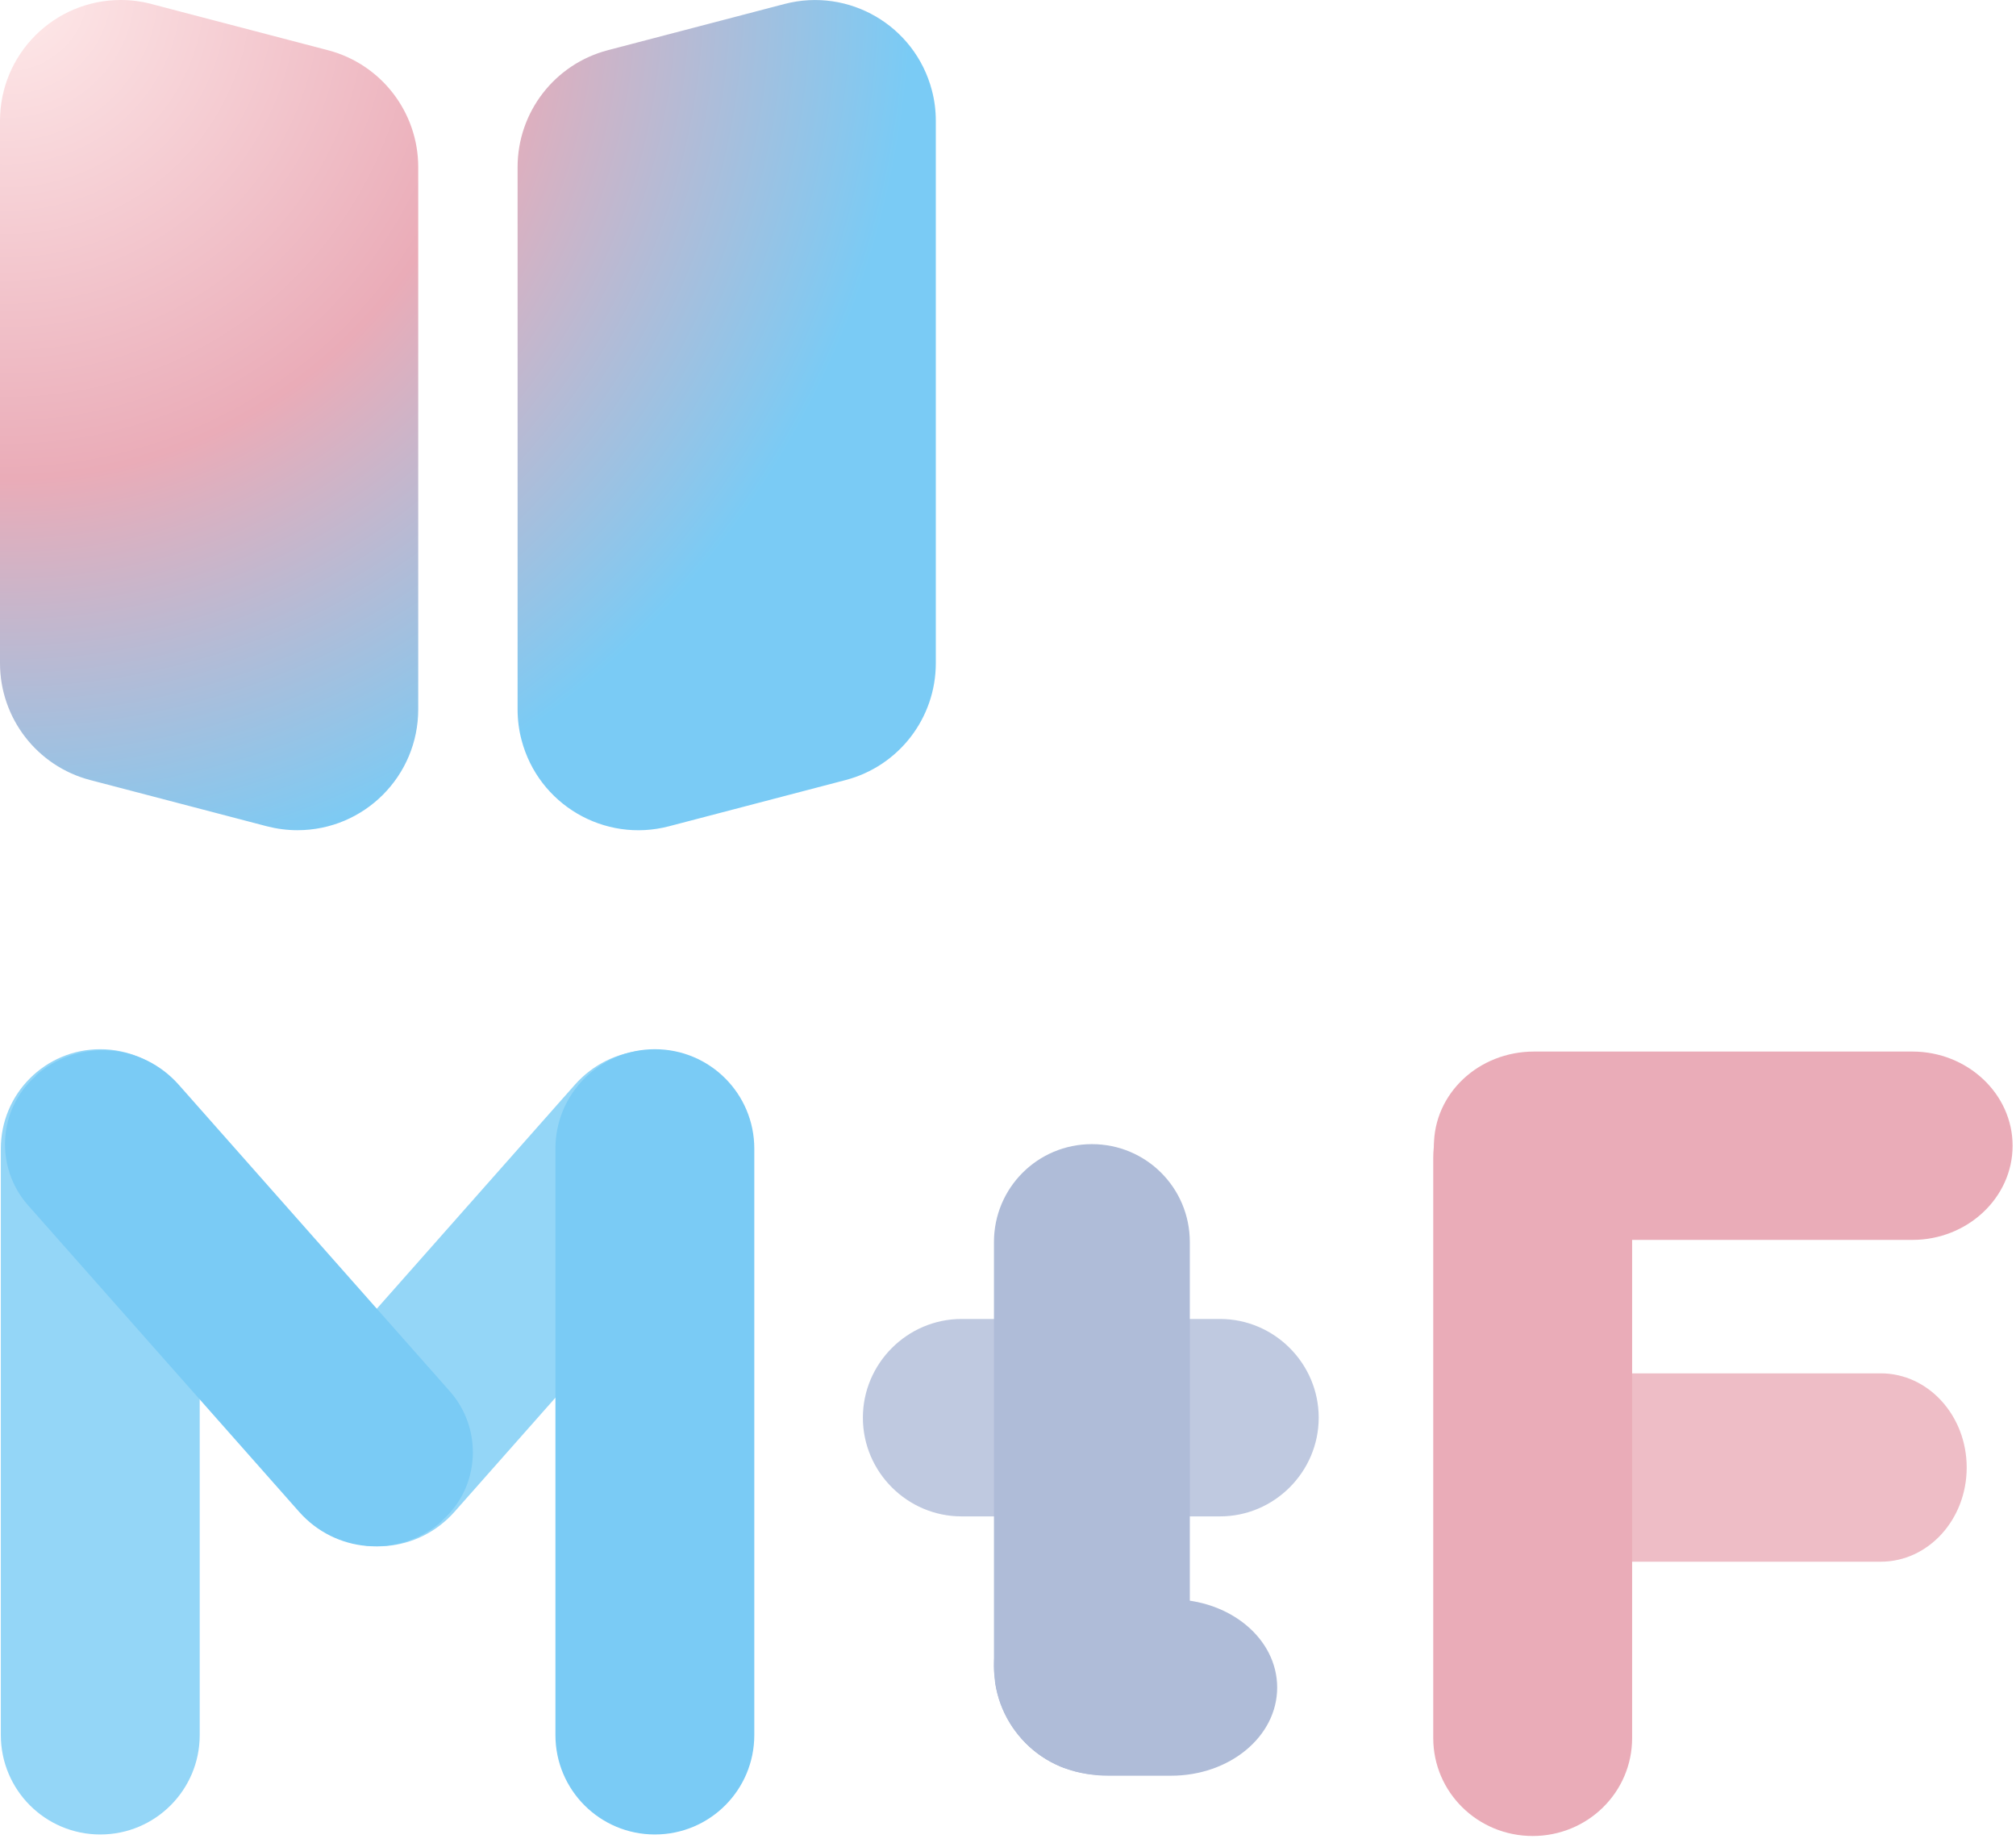
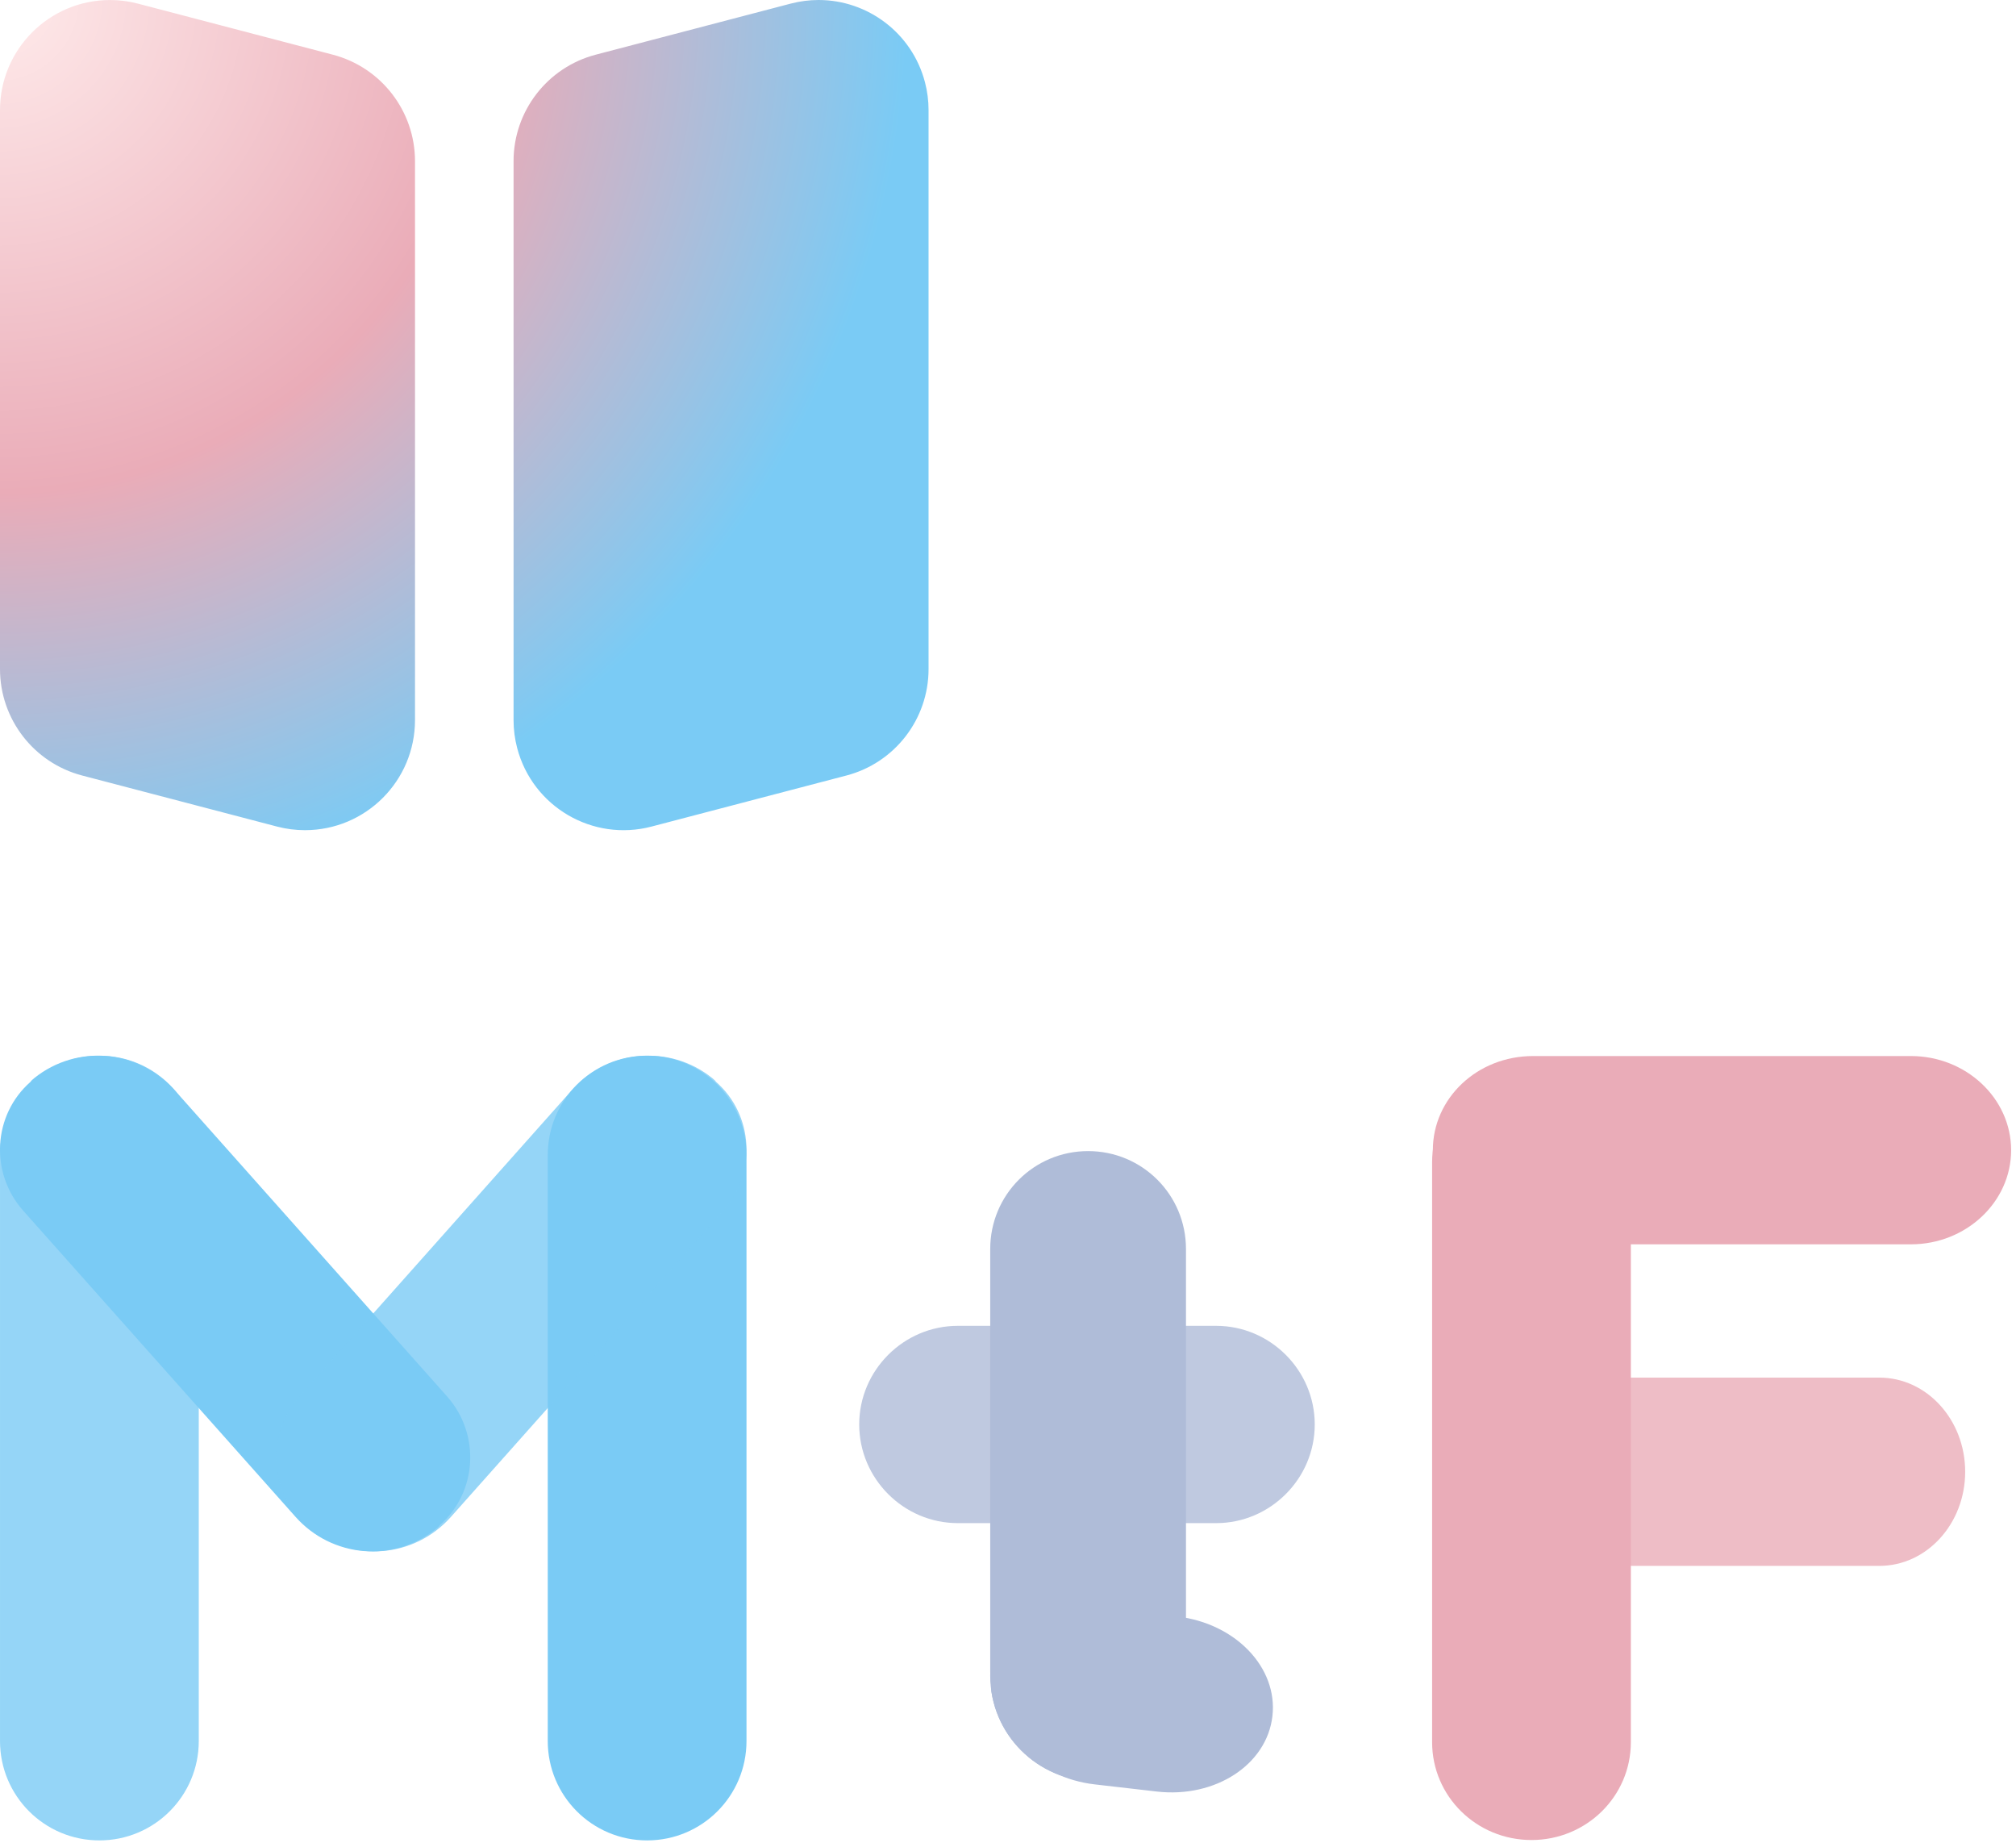
- <svg xmlns="http://www.w3.org/2000/svg" width="267px" height="244px" viewBox="0 0 267 244" version="1.1">
-   <defs>
-     <style>
-       .cls-1 {
-         fill: none;
-       }
- 
-       .cls-2 {
-         fill: #7acbf5;
-       }
- 
-       .cls-2, .cls-3, .cls-4, .cls-5, .cls-6, .cls-7, .cls-8 {
-         fill-rule: evenodd;
-       }
- 
-       .cls-3 {
-         fill: #eaacb8;
-       }
- 
-       .cls-4 {
-         fill: url(#_未命名的渐变);
-       }
- 
-       .cls-5 {
-         fill: #afbcd8;
-       }
- 
-       .cls-6 {
-         fill: rgba(122, 203, 245, .8);
-       }
- 
-       .cls-7 {
-         fill: rgba(234, 172, 184, .8);
-       }
- 
-       .cls-8 {
-         fill: rgba(175, 188, 216, .8);
-       }
- 
-       .cls-9 {
-         clip-path: url(#clippath);
-       }
-     </style>
-     <radialGradient id="_未命名的渐变" data-name="未命名的渐变" cx="2.11" cy=".33" fx="2.11" fy=".33" r="1.09" gradientTransform="translate(-143.17 -187.71) rotate(43.49) scale(110.3 110.27) skewX(-.37)" gradientUnits="userSpaceOnUse">
-       <stop offset="0" stop-color="#fff" />
-       <stop offset="0" stop-color="#ffebeb" />
-       <stop offset=".54" stop-color="#eaacb8" />
-       <stop offset="1" stop-color="#7acbf5" />
+ <svg xmlns="http://www.w3.org/2000/svg" version="1.1" id="svg1" width="267" height="244" viewBox="0 0 356 325.333">
+   <defs id="defs1">
+     <radialGradient fx="0" fy="0" cx="0" cy="0" r="1" gradientUnits="userSpaceOnUse" gradientTransform="matrix(86.75137,-82.9491,-82.9491,-86.75135,-2.896e-4,244)" spreadMethod="pad" id="radialGradient4">
+       <stop style="stop-opacity:1;stop-color:#ffebeb" offset="0" id="stop1" />
+       <stop style="stop-opacity:1;stop-color:#ffebeb" offset="0" id="stop2" />
+       <stop style="stop-opacity:1;stop-color:#eaacb8" offset="0.542" id="stop3" />
+       <stop style="stop-opacity:1;stop-color:#7acbf5" offset="1" id="stop4" />
    </radialGradient>
-     <clipPath id="clippath">
-       <circle class="cls-1" cx="146.01" cy="220.66" r="14.37" />
+     <clipPath clipPathUnits="userSpaceOnUse" id="clipPath5">
+       <path d="M 0,104.216 H 267 V 0 H 0 Z" transform="translate(-253.0884,-79.2353)" id="path5" />
+     </clipPath>
+     <clipPath clipPathUnits="userSpaceOnUse" id="clipPath6">
+       <path d="m 194.753,36.656 h 65.518 v 24.93 h -65.518 z" transform="translate(-248.9026,-36.6557)" id="path6" />
+     </clipPath>
+     <clipPath clipPathUnits="userSpaceOnUse" id="clipPath7">
+       <path d="M 0,104.216 H 267 V 0 H 0 Z" transform="matrix(1.333333,0,0,-1.333333,0,325.3333)" id="path7" />
+     </clipPath>
+     <clipPath clipPathUnits="userSpaceOnUse" id="clipPath8">
+       <path d="M 0,104.216 H 267 V 0 H 0 Z" transform="translate(-189.6691,-13.3199)" id="path8" />
+     </clipPath>
+     <clipPath clipPathUnits="userSpaceOnUse" id="clipPath9">
+       <path d="m 131.145,22.121 c 0,-7.734 6.272,-14.009 14.009,-14.009 v 0 c 7.739,0 14.01,6.275 14.01,14.009 v 0 c 0,7.738 -6.271,14.013 -14.01,14.013 v 0 c -7.737,0 -14.009,-6.275 -14.009,-14.013" transform="translate(-143.7916,-88.3727)" id="path9" />
+     </clipPath>
+     <clipPath clipPathUnits="userSpaceOnUse" id="clipPath10">
+       <path d="m 131.145,22.121 c 0,-7.734 6.272,-14.009 14.009,-14.009 v 0 c 7.739,0 14.01,6.275 14.01,14.009 v 0 c 0,7.738 -6.271,14.013 -14.01,14.013 v 0 c -7.737,0 -14.009,-6.275 -14.009,-14.013" transform="translate(-131.2426,-19.3988)" id="path10" />
+     </clipPath>
+     <clipPath clipPathUnits="userSpaceOnUse" id="clipPath11">
+       <path d="M 0,104.216 H 267 V 0 H 0 Z" transform="translate(-132.3631,-20.9164)" id="path11" />
+     </clipPath>
+     <clipPath clipPathUnits="userSpaceOnUse" id="clipPath12">
+       <path d="m 113.794,42.318 h 60.331 v 26.124 h -60.331 z" transform="translate(-126.8586,-68.4424)" id="path12" />
+     </clipPath>
+     <clipPath clipPathUnits="userSpaceOnUse" id="clipPath13">
+       <path d="M 0,104.216 H 267 V 0 H 0 Z" transform="matrix(1.333333,0,0,-1.333333,0,325.3333)" id="path13" />
+     </clipPath>
+     <clipPath clipPathUnits="userSpaceOnUse" id="clipPath14">
+       <path d="M 0,104.216 H 267 V 0 H 0 Z" transform="translate(-144.1077,-91.5793)" id="path14" />
+     </clipPath>
+     <clipPath clipPathUnits="userSpaceOnUse" id="clipPath15">
+       <path d="M 0,0.31 H 26.326 V 104.217 H 0 Z" transform="translate(-13.1614,-104.2161)" id="path15" />
+     </clipPath>
+     <clipPath clipPathUnits="userSpaceOnUse" id="clipPath16">
+       <path d="M 0,104.216 H 267 V 0 H 0 Z" transform="matrix(1.333333,0,0,-1.333333,0,325.3333)" id="path16" />
+     </clipPath>
+     <clipPath clipPathUnits="userSpaceOnUse" id="clipPath17">
+       <path d="M 0,104.216 H 267 V 0 H 0 Z" transform="translate(-58.2215,-42.0284)" id="path17" />
+     </clipPath>
+     <clipPath clipPathUnits="userSpaceOnUse" id="clipPath18">
+       <path d="M 0,104.216 H 267 V 0 H 0 Z" transform="translate(-85.7053,-104.2161)" id="path18" />
+     </clipPath>
+     <clipPath clipPathUnits="userSpaceOnUse" id="clipPath19">
+       <path d="m 36.591,38.577 h 62.276 v 65.64 H 36.591 Z" transform="translate(-40.6486,-42.0284)" id="path19" />
+     </clipPath>
+     <clipPath clipPathUnits="userSpaceOnUse" id="clipPath20">
+       <path d="M 0,104.216 H 267 V 0 H 0 Z" transform="matrix(1.333333,0,0,-1.333333,0,325.3333)" id="path20" />
+     </clipPath>
+     <clipPath clipPathUnits="userSpaceOnUse" id="clipPath33">
+       <path d="M 0,244 H 267 V 0 H 0 Z" transform="matrix(1.333333,0,0,-1.333333,0,325.3333)" id="path33" />
    </clipPath>
  </defs>
-   <g id="_编组-8" data-name=" 编组-8">
-     <path id="_形状结合" data-name=" 形状结合" class="cls-4" d="M80.49,6.65L103.89.53c8.55-2.24,17.29,2.88,19.53,11.43.35,1.32.52,2.68.52,4.05v71.8c0,7.28-4.91,13.64-11.95,15.48l-23.39,6.12c-8.55,2.24-17.29-2.88-19.53-11.43-.35-1.32-.52-2.68-.52-4.05V22.13c0-7.28,4.91-13.64,11.95-15.48h-.01ZM20.05.53l23.39,6.12c7.04,1.84,11.95,8.2,11.95,15.48v71.8c0,8.84-7.16,16-16,16-1.37,0-2.73-.18-4.05-.52l-23.39-6.12c-7.04-1.84-11.95-8.2-11.95-15.48V16C0,7.17,7.16,0,16,0c1.37,0,2.73.18,4.05.52h0Z" />
-   </g>
-   <g>
-     <g>
-       <path id="_矩形" data-name=" 矩形" class="cls-3" d="M253.28,164.18h-50.1c-7.38,0-13.27-5.59-13.27-12.47h0c0-6.89,5.89-12.47,13.27-12.47h50.1c7.28,0,13.27,5.59,13.27,12.47h0c0,6.89-5.99,12.47-13.27,12.47Z" />
-       <path id="_矩形-2" data-name=" 矩形-2" class="cls-7" d="M249.09,206.79h-42.81c-6.29,0-11.38-5.59-11.38-12.47h0c0-6.89,5.09-12.47,11.38-12.47h42.81c6.29,0,11.38,5.59,11.38,12.47h0c0,6.89-5.09,12.47-11.38,12.47h0Z" />
-       <path id="_矩形-3" data-name=" 矩形-3" class="cls-3" d="M189.82,230.14v-76.84c0-7.19,5.89-12.97,13.17-12.97s13.17,5.79,13.17,12.97v76.84c0,7.19-5.89,12.97-13.17,12.97s-13.17-5.79-13.17-12.97Z" />
-     </g>
-     <g>
-       <g class="cls-9">
-         <g>
-           <path class="cls-5" d="M144.61,152.7c7.19,0,12.97,5.79,12.97,12.97v55.98c0,7.19-5.79,12.97-12.97,12.97s-12.97-5.79-12.97-12.97v-55.98c0-7.19,5.79-12.97,12.97-12.97Z" />
-           <path class="cls-5" d="M131.74,223.45c0-6.49,6.29-11.68,14.07-11.68h8.28c7.78,0,14.07,5.19,14.07,11.68s-6.29,11.68-14.07,11.68h-8.28c-7.78,0-14.07-5.19-14.07-11.68Z" />
-         </g>
+   <g id="layer-MC0">
+     <path id="path4" d="M 104.71,243.519 78.897,236.758 C 72.485,235.079 68.016,229.286 68.016,222.66 v 0 -74.012 c 0,-1.245 0.16,-2.487 0.477,-3.694 v 0 c 2.039,-7.785 10.006,-12.447 17.792,-10.404 v 0 l 25.813,6.761 c 6.412,1.679 10.881,7.473 10.881,14.098 v 0 74.012 c 0,1.245 -0.16,2.487 -0.476,3.693 v 0 C 120.787,239.662 114.88,244 108.415,244 v 0 c -1.225,0 -2.466,-0.157 -3.705,-0.481 M 0,229.421 v -74.012 c 0,-6.625 4.469,-12.419 10.881,-14.098 v 0 l 25.813,-6.761 c 1.206,-0.317 2.449,-0.477 3.694,-0.477 v 0 c 8.049,0 14.575,6.526 14.575,14.575 v 0 74.012 c 0,6.626 -4.472,12.419 -10.881,14.098 v 0 l -25.813,6.761 c -1.207,0.317 -2.449,0.477 -3.693,0.477 v 0 C 6.526,243.996 0,237.47 0,229.421" transform="matrix(1.333333,0,0,-1.333333,0,325.3333)" style="fill:url(#radialGradient4);stroke:none" />
+     <g id="g33" clip-path="url(#clipPath33)">
+       <path d="m 0,0 h -50.059 c -7.379,0 -13.263,5.585 -13.263,12.465 0,6.88 5.884,12.465 13.263,12.465 H 0 c 7.281,0 13.266,-5.585 13.266,-12.465 C 13.266,5.585 7.281,0 0,0" style="fill:#eaacb8;fill-opacity:1;fill-rule:evenodd;stroke:none" transform="matrix(1.333333,0,0,-1.333333,337.4512,219.6863)" clip-path="url(#clipPath5)" id="path21" />
+       <g opacity="0.8" clip-path="url(#clipPath7)" id="g22">
+         <path d="m 0,0 h -42.782 c -6.281,0 -11.368,5.585 -11.368,12.465 0,6.88 5.087,12.465 11.368,12.465 H 0 c 6.281,0 11.366,-5.585 11.366,-12.465 C 11.366,5.585 6.281,0 0,0" style="fill:#eaacb8;fill-opacity:1;fill-rule:evenodd;stroke:none" transform="matrix(1.333333,0,0,-1.333333,331.8701,276.4591)" clip-path="url(#clipPath6)" id="path22" />
      </g>
-       <path class="cls-5" d="M132.73,223.45c0-6.49,6.29-11.68,14.07-11.68h8.28c7.78,0,14.07,5.19,14.07,11.68s-6.29,11.68-14.07,11.68h-8.28c-7.78,0-14.07-5.19-14.07-11.68Z" />
-       <path id="_矩形-4" data-name=" 矩形-4" class="cls-8" d="M127.35,174.65h34.23c7.19,0,13.07,5.89,13.07,13.07s-5.89,13.07-13.07,13.07h-34.23c-7.19,0-13.07-5.89-13.07-13.07s5.89-13.07,13.07-13.07Z" />
-       <path class="cls-5" d="M144.61,151.5c7.19,0,12.97,5.79,12.97,12.97v55.98c0,7.19-5.79,12.97-12.97,12.97s-12.97-5.79-12.97-12.97v-55.98c0-7.19,5.79-12.97,12.97-12.97h0Z" />
-     </g>
-     <g>
-       <g>
-         <path id="_矩形-5" data-name=" 矩形-5" class="cls-6" d="M41.72,201.8c5.59,4.49,13.67,3.79,18.46-1.6l35.93-40.62c4.39-4.99,3.99-12.67-1-17.06-.2-.2-.4-.3-.5-.5-5.59-4.49-13.67-3.79-18.46,1.6l-35.93,40.62c-4.39,4.99-3.99,12.67,1,17.06.2.2.4.3.5.5Z" />
-         <path id="_矩形-8" data-name=" 矩形-8" class="cls-2" d="M86.73,138.93c7.28,0,13.17,5.89,13.17,13.17v77.64c0,7.28-5.89,13.17-13.17,13.17s-13.17-5.89-13.17-13.17v-77.64c0-7.28,5.89-13.17,13.17-13.17Z" />
+       <path d="m 0,0 v 76.786 c 0,7.179 5.881,12.963 13.161,12.963 7.281,0 13.162,-5.784 13.162,-12.963 V 0 c 0,-7.18 -5.881,-12.963 -13.162,-12.963 C 5.881,-12.963 0,-7.18 0,0" style="fill:#eaacb8;fill-opacity:1;fill-rule:evenodd;stroke:none" transform="matrix(1.333333,0,0,-1.333333,252.8921,307.5735)" clip-path="url(#clipPath8)" id="path23" />
+       <path d="m 0,0 c 7.005,0 12.647,-5.641 12.647,-12.646 v -54.578 c 0,-7.005 -5.642,-12.647 -12.647,-12.647 -7.005,0 -12.646,5.642 -12.646,12.647 v 54.578 C -12.646,-5.641 -7.005,0 0,0" style="fill:#afbcd8;fill-opacity:1;fill-rule:evenodd;stroke:none" transform="matrix(1.333333,0,0,-1.333333,191.7221,207.5031)" clip-path="url(#clipPath9)" id="path24" />
+       <path d="m 0,0 c 0,6.322 6.13,11.382 13.717,11.382 h 8.075 c 7.589,0 13.716,-5.06 13.716,-11.382 0,-6.324 -6.127,-11.385 -13.716,-11.385 H 13.717 C 6.13,-11.385 0,-6.324 0,0" style="fill:#afbcd8;fill-opacity:1;fill-rule:evenodd;stroke:none" transform="matrix(1.333333,0,0,-1.333333,174.9901,299.4683)" clip-path="url(#clipPath10)" id="path25" />
+       <path d="M 0,0 C 0.74,6.44 7.573,10.874 15.297,9.986 L 23.52,9.04 c 7.728,-0.888 13.378,-6.755 12.637,-13.195 -0.74,-6.44 -7.573,-10.874 -15.301,-9.986 l -8.223,0.946 C 4.905,-12.307 -0.744,-6.436 0,0" style="fill:#afbcd8;fill-opacity:1;fill-rule:evenodd;stroke:none" transform="matrix(1.333333,0,0,-1.333333,176.4841,297.4448)" clip-path="url(#clipPath11)" id="path26" />
+       <g opacity="0.8" clip-path="url(#clipPath13)" id="g27">
+         <path d="m 0,0 h 34.203 c 7.179,0 13.064,-5.881 13.064,-13.061 0,-7.179 -5.885,-13.064 -13.064,-13.064 H 0 c -7.18,0 -13.064,5.885 -13.064,13.064 C -13.064,-5.881 -7.18,0 0,0" style="fill:#afbcd8;fill-opacity:1;fill-rule:evenodd;stroke:none" transform="matrix(1.333333,0,0,-1.333333,169.1448,234.0768)" clip-path="url(#clipPath12)" id="path27" />
      </g>
-       <g>
-         <path id="_矩形-6" data-name=" 矩形-6" class="cls-6" d="M13.28,138.93c7.28,0,13.17,5.89,13.17,13.17v77.64c0,7.28-5.89,13.17-13.17,13.17S.11,237.02.11,229.74v-77.64c0-7.28,5.89-13.17,13.17-13.17Z" />
-         <path id="_矩形-51" data-name=" 矩形-51" class="cls-2" d="M58.59,201.3c4.99-4.39,5.39-12.07,1-17.06l-35.93-40.62c-4.79-5.39-12.87-6.09-18.46-1.6-.2.2-.4.3-.5.5-4.99,4.39-5.39,12.07-1,17.06l35.93,40.62c4.79,5.39,12.87,6.09,18.46,1.6.2-.2.4-.3.5-.5Z" />
+       <path d="M 0,0 C 7.18,0 12.963,-5.784 12.963,-12.963 V -68.907 C 12.963,-76.086 7.18,-81.87 0,-81.87 c -7.18,0 -12.962,5.784 -12.962,12.963 v 55.944 C -12.962,-5.784 -7.18,0 0,0" style="fill:#afbcd8;fill-opacity:1;fill-rule:evenodd;stroke:none" transform="matrix(1.333333,0,0,-1.333333,192.1436,203.2276)" clip-path="url(#clipPath14)" id="path28" />
+       <g opacity="0.8" clip-path="url(#clipPath16)" id="g29">
+         <path d="m 0,0 c 7.28,0 13.165,-5.884 13.165,-13.161 v -77.584 c 0,-7.28 -5.885,-13.165 -13.165,-13.165 -7.277,0 -13.161,5.885 -13.161,13.165 v 77.584 C -13.161,-5.884 -7.277,0 0,0" style="fill:#7acbf5;fill-opacity:1;fill-rule:evenodd;stroke:none" transform="matrix(1.333333,0,0,-1.333333,17.54853,186.3785)" clip-path="url(#clipPath15)" id="path29" />
+       </g>
+       <path d="m 0,0 c 5.013,4.387 5.417,12.065 1.003,17.051 l -36.111,40.588 c -4.815,5.383 -12.94,6.083 -18.555,1.595 -0.201,-0.199 -0.4,-0.299 -0.501,-0.498 -5.016,-4.388 -5.417,-12.069 -1.003,-17.055 L -19.059,1.096 C -14.245,-4.29 -6.12,-4.986 -0.501,-0.498 -0.303,-0.3 -0.102,-0.199 0,0" style="fill:#7acbf5;fill-opacity:1;fill-rule:evenodd;stroke:none" transform="matrix(1.333333,0,0,-1.333333,77.62867,269.2955)" clip-path="url(#clipPath17)" id="path30" />
+       <path d="m 0,0 c -7.28,0 -13.161,-5.884 -13.161,-13.161 v -77.584 c 0,-7.28 5.881,-13.165 13.161,-13.165 7.28,0 13.161,5.885 13.161,13.165 v 77.584 C 13.161,-5.884 7.28,0 0,0" style="fill:#7acbf5;fill-opacity:1;fill-rule:evenodd;stroke:none" transform="matrix(1.333333,0,0,-1.333333,114.2737,186.3785)" clip-path="url(#clipPath18)" id="path31" />
+       <g opacity="0.8" clip-path="url(#clipPath20)" id="g32">
+         <path d="m 0,0 c -5.016,4.387 -5.417,12.065 -1.003,17.051 l 36.107,40.588 c 4.815,5.383 12.94,6.083 18.559,1.595 0.198,-0.199 0.4,-0.299 0.501,-0.498 5.013,-4.388 5.413,-12.069 1.003,-17.055 L 19.056,1.096 C 14.241,-4.29 6.12,-4.986 0.501,-0.498 0.3,-0.3 0.101,-0.199 0,0" style="fill:#7acbf5;fill-opacity:1;fill-rule:evenodd;stroke:none" transform="matrix(1.333333,0,0,-1.333333,54.19813,269.2955)" clip-path="url(#clipPath19)" id="path32" />
      </g>
    </g>
  </g>
</svg>
